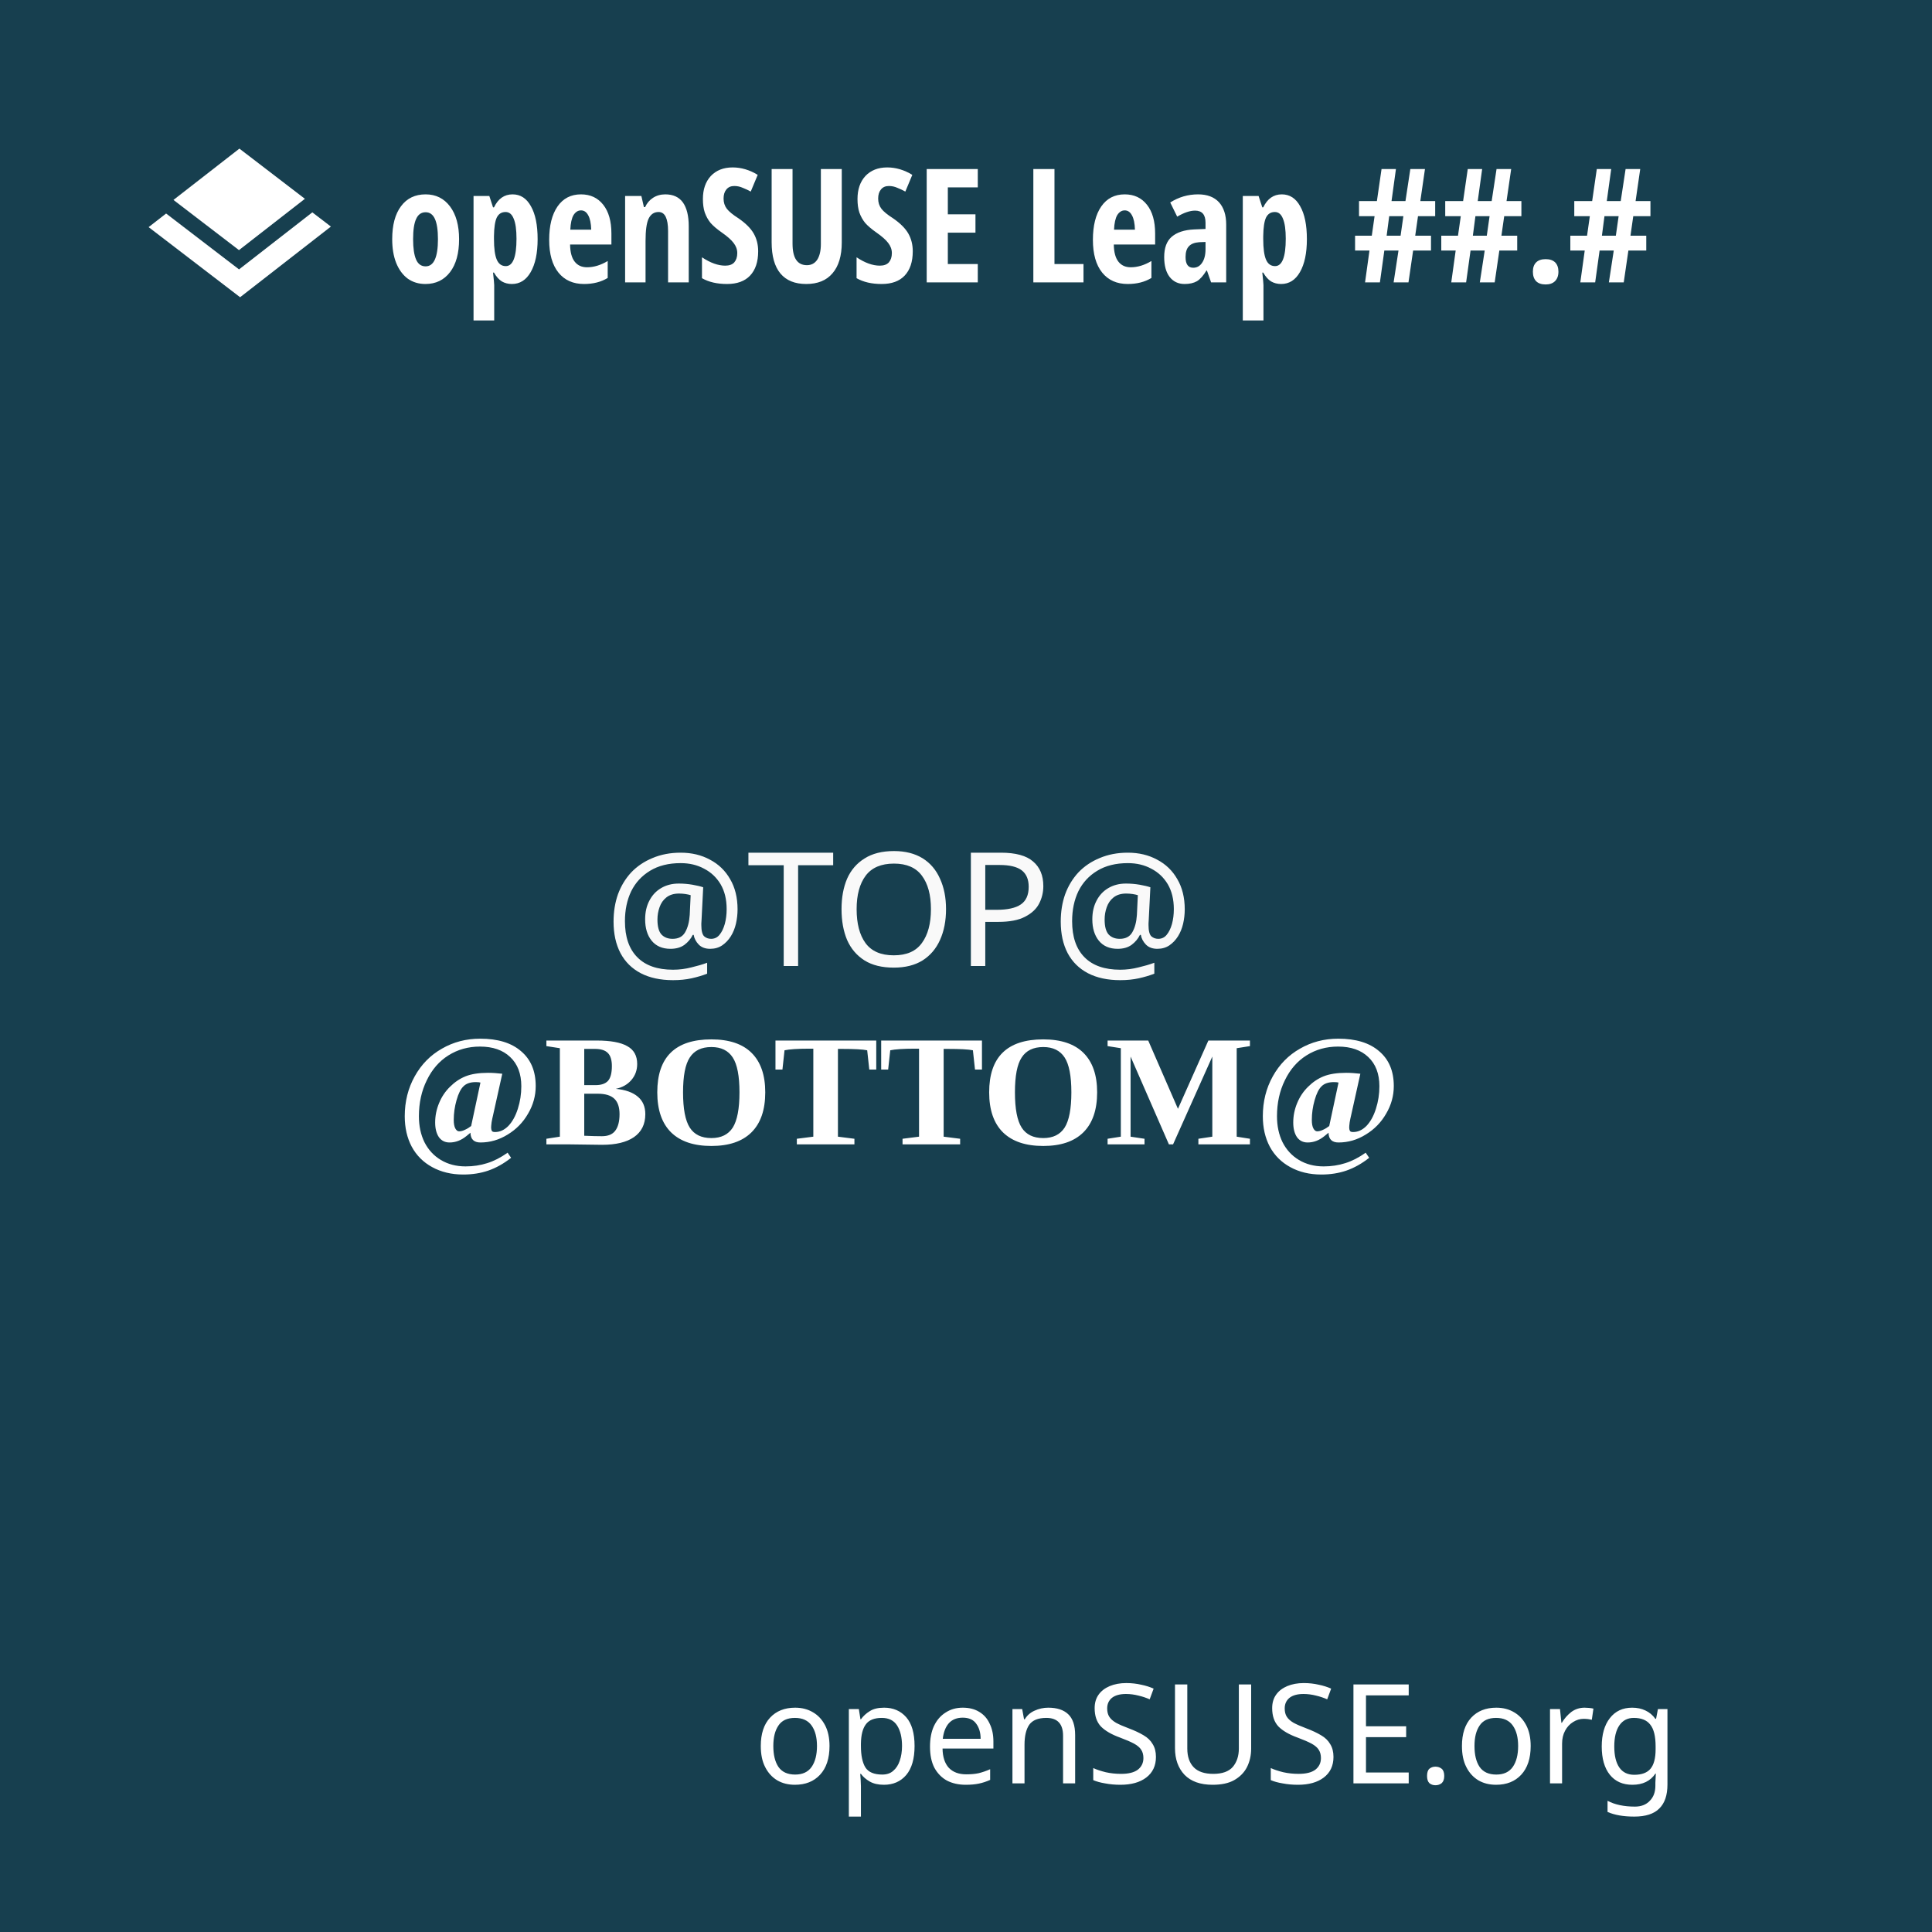
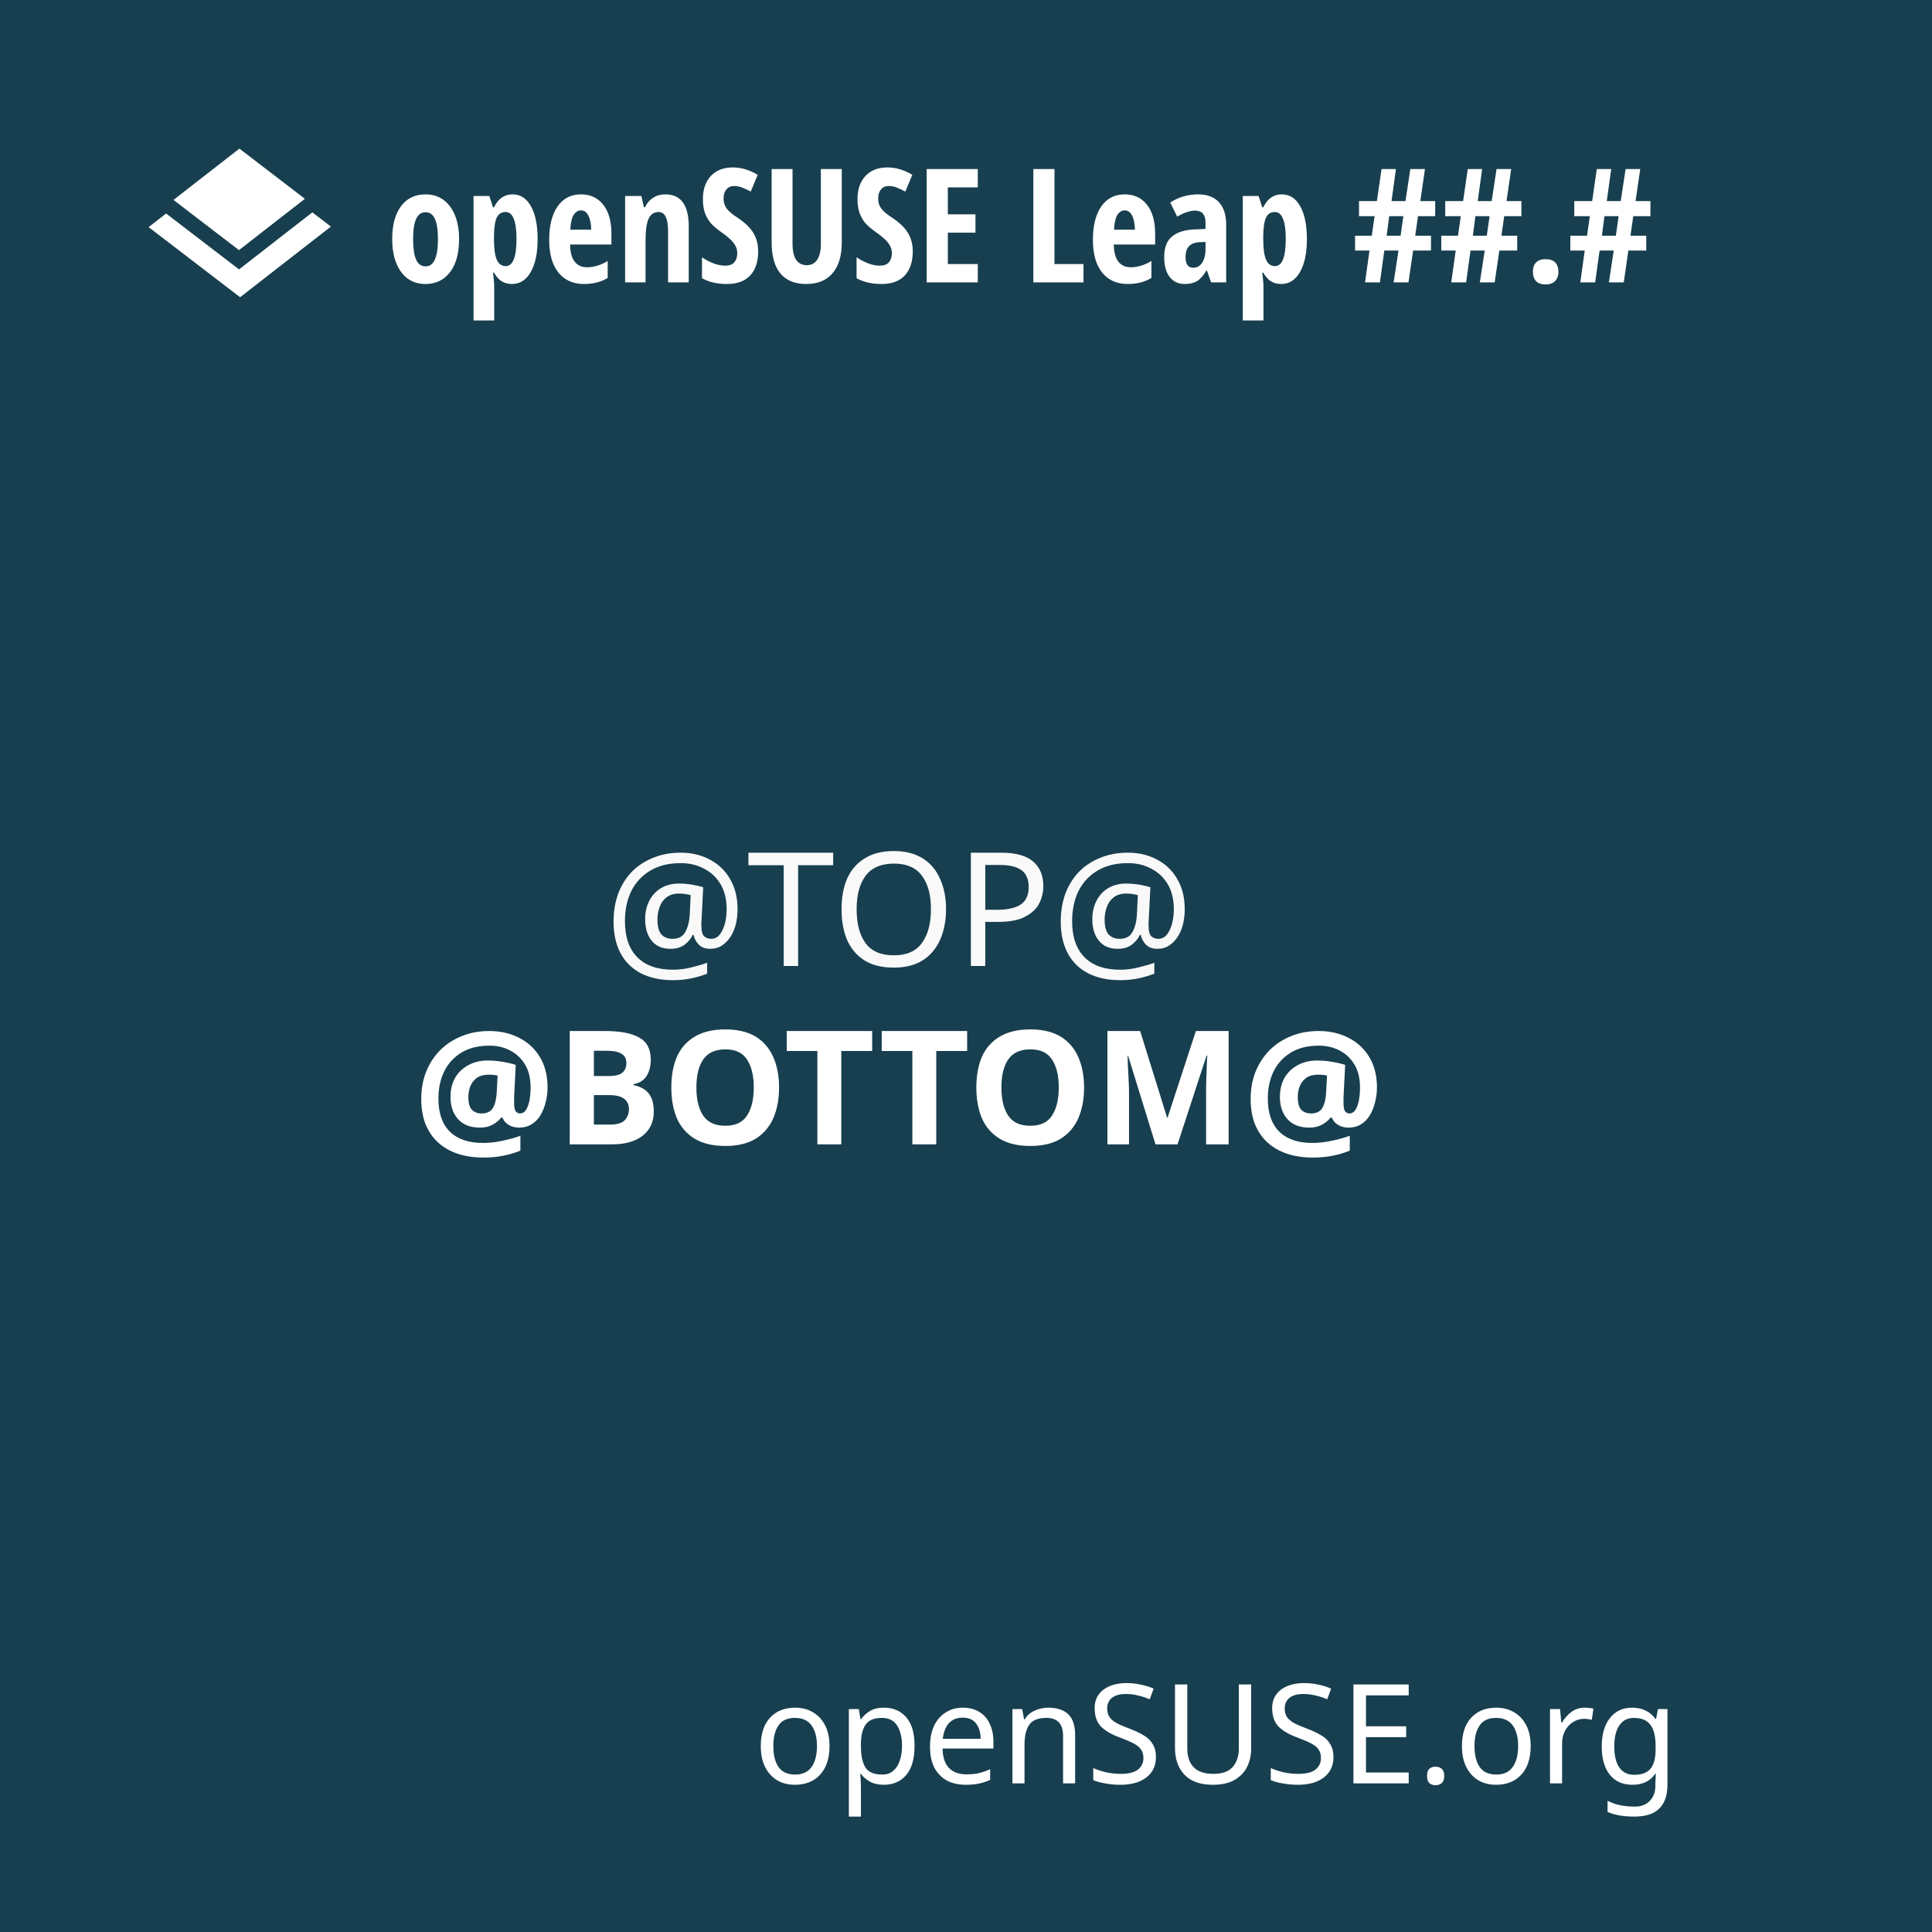
- <svg xmlns="http://www.w3.org/2000/svg" viewBox="0 0 130 130">
+ <svg xmlns="http://www.w3.org/2000/svg" viewBox="0 0 130 130" preserveAspectRatio="xMinYMin slice">
  <rect style="fill:#173f4f" height="130" width="130" y="0" x="0" />
  <path d="M 16.08,16.83 20.516,13.377 16.109,10 11.672,13.453 Z" style="fill:#ffffff" />
  <path d="M 16.084,18.127 11.177,14.367 10,15.283 16.156,20 22.265,15.246 21.016,14.289 Z" style="fill:#ffffff" />
  <text xml:space="preserve" style="text-align:center;text-anchor:middle" x="65" y="65">
    <tspan x="65" y="65" style="font-size:10.667px;font-family:'Source Sans Pro';-inkscape-font-specification:'Source Sans Pro';fill:#f9f9f9">@TOP@</tspan>
  </text>
  <text xml:space="preserve" style="text-align:center;text-anchor:middle" x="65" y="77">
-     <tspan x="65" y="77" style="font-size:10.667px;font-weight:bold;fill:#ffffff">@BOTTOM@</tspan>
+     <tspan x="65" y="77" style="font-size:10.667px;font-family:'Source Sans Pro';-inkscape-font-specification:'Source Sans Pro';fill:#ffffff;font-weight:bold">@BOTTOM@</tspan>
  </text>
  <text xml:space="preserve" style="text-align:start;text-anchor:start;fill:#ffffff" x="26" y="19">
    <tspan x="26" y="19" style="font-weight:bold;font-stretch:condensed;font-size:10.667px;font-family:'Open Sans Condensed';-inkscape-font-specification:'Open Sans Condensed, Bold Condensed';text-align:start;text-anchor:start;fill:#ffffff">openSUSE Leap ##.#</tspan>
  </text>
  <text y="120" x="120" style="font-size:9.333px;text-align:end;text-anchor:end" xml:space="preserve">
    <tspan style="font-family:'Source Sans Pro';-inkscape-font-specification:'Source Sans Pro';fill:#ffffff" y="120" x="120">openSUSE.org</tspan>
  </text>
</svg>
